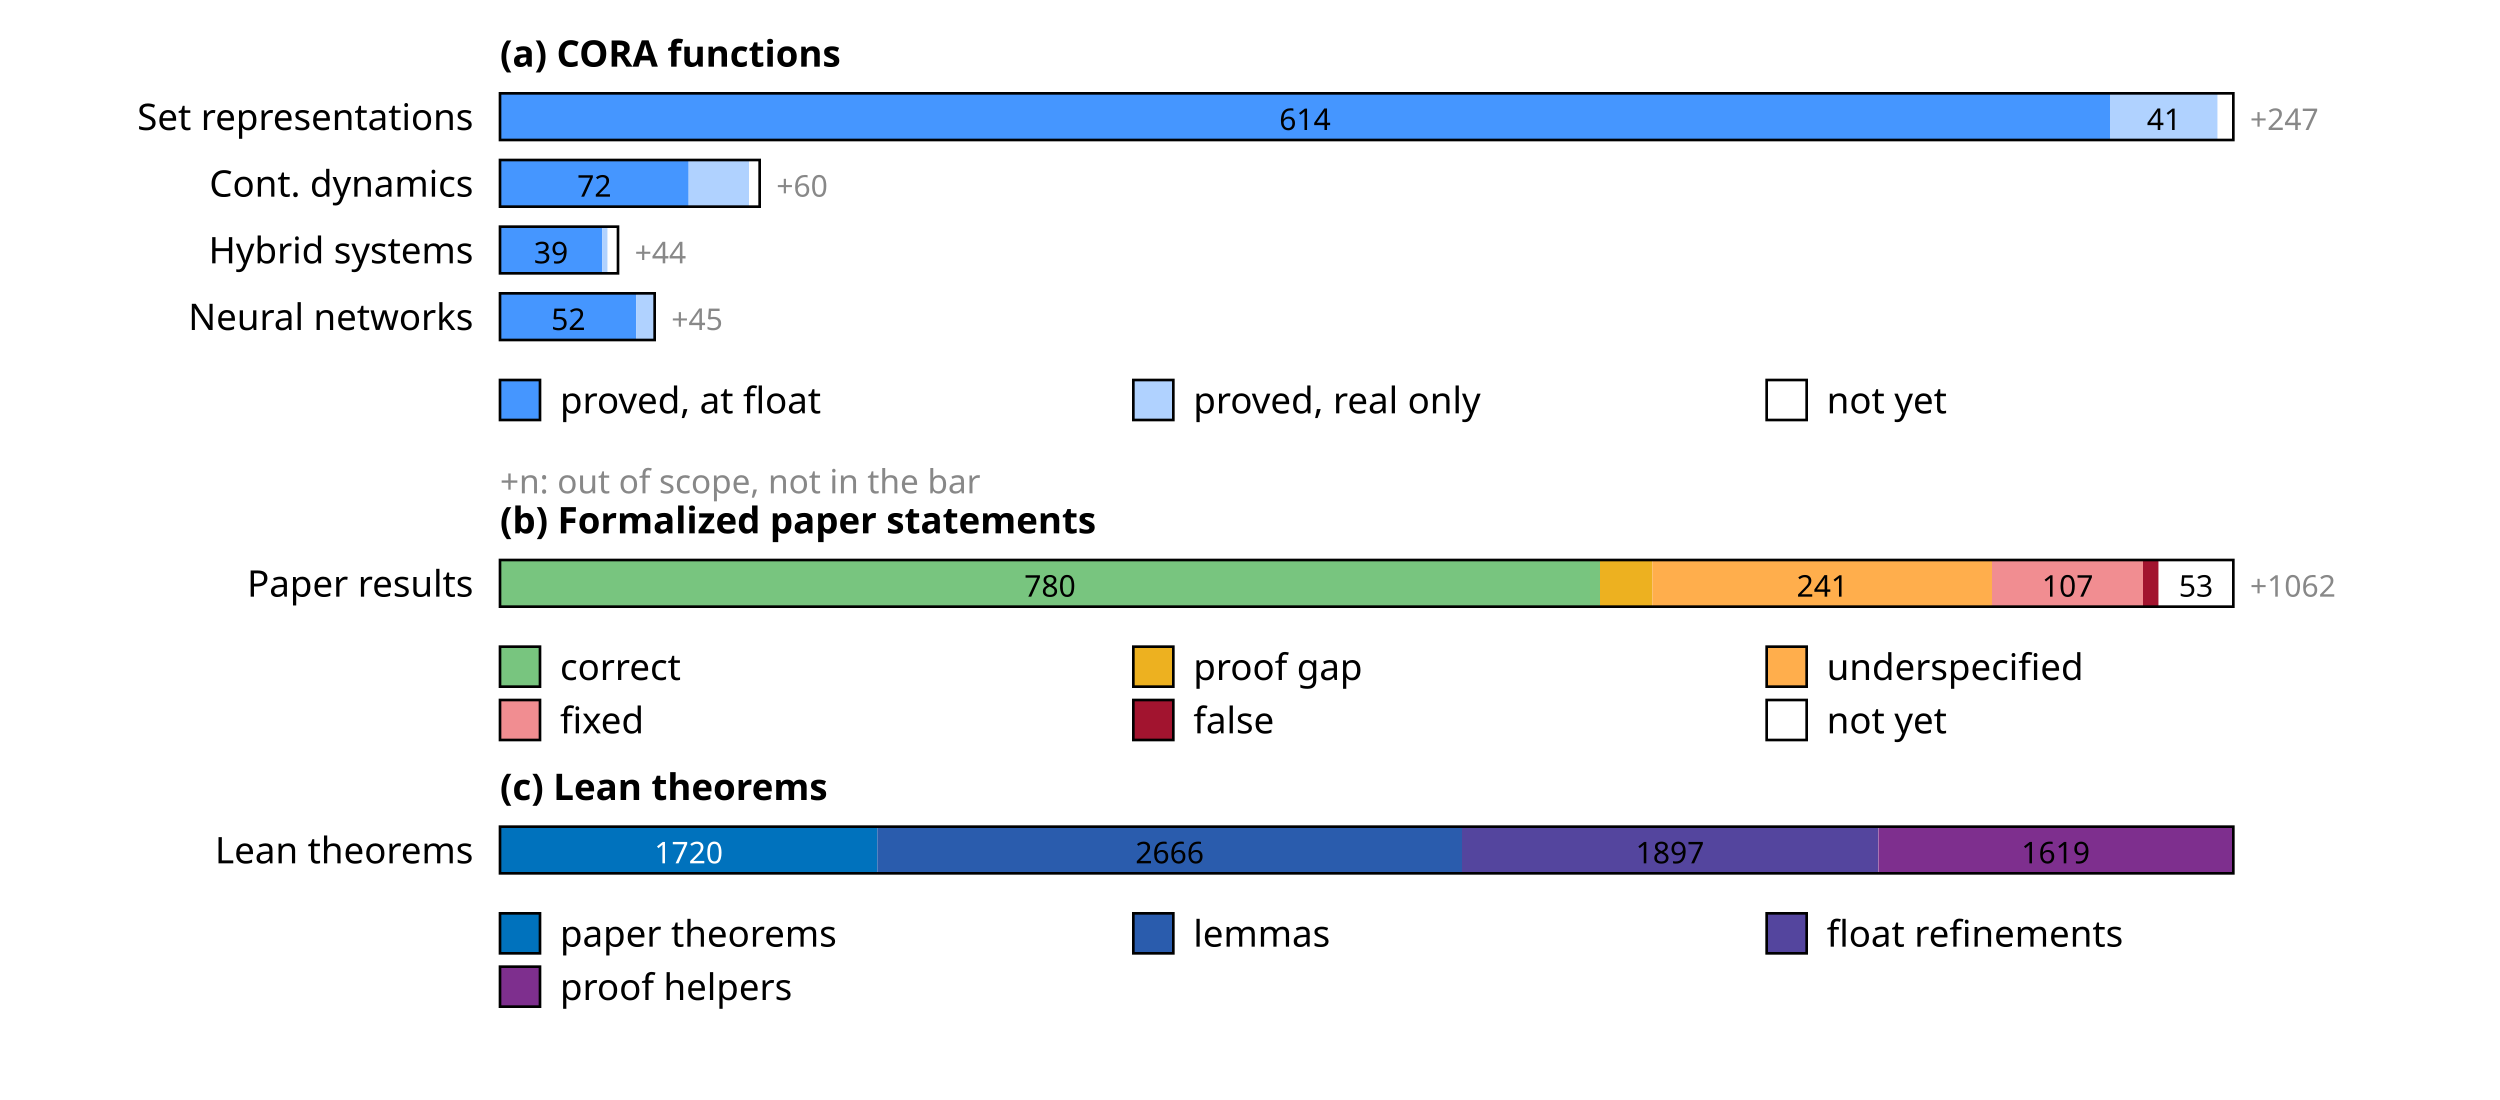
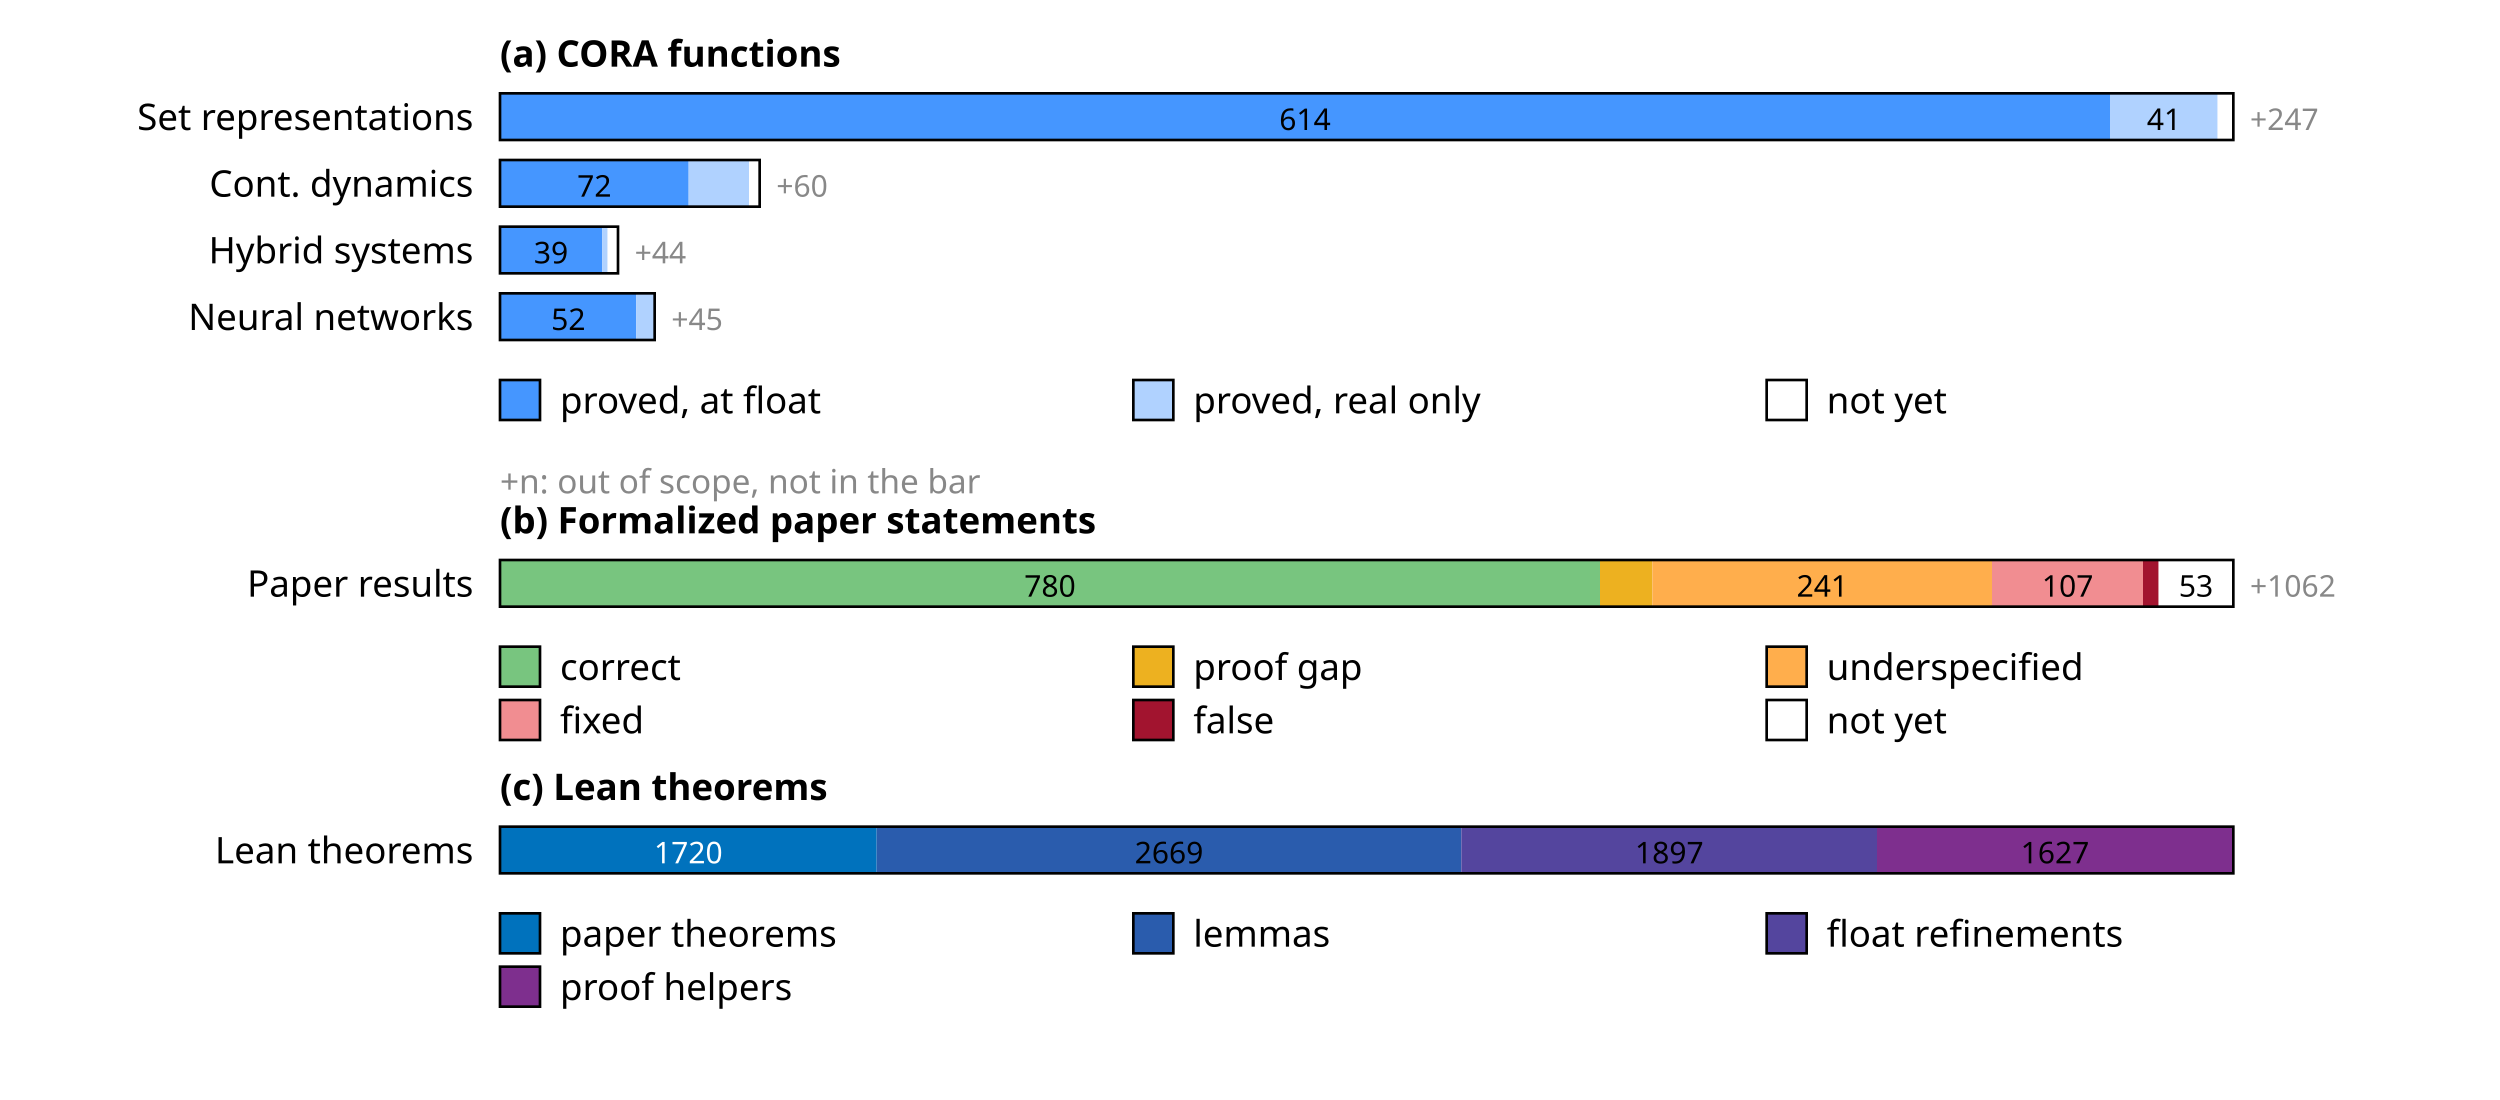
<svg xmlns="http://www.w3.org/2000/svg" width="750" height="330" font-family="sans-serif" font-size="11">
  <rect width="100%" height="100%" fill="white" />
  <text x="150" y="20" font-weight="bold">(a) CORA functions</text>
  <text x="142" y="39" text-anchor="end">Set representations</text>
  <rect x="150.0" y="28" width="483.0" height="14" fill="rgb(69,150,255)" />
  <text x="391.5" y="39" text-anchor="middle" font-size="9" fill="#000">614</text>
  <rect x="633.0" y="28" width="32.3" height="14" fill="rgb(176,210,255)" />
  <text x="649.2" y="39" text-anchor="middle" font-size="9" fill="#000">41</text>
  <rect x="665.3" y="28" width="4.7" height="14" fill="rgb(255,255,255)" />
  <rect x="150" y="28" width="520.0" height="14" fill="none" stroke="#000" stroke-width="0.8" />
  <text x="675.0" y="39" font-size="9" fill="#888">+247</text>
  <text x="142" y="59" text-anchor="end">Cont. dynamics</text>
  <rect x="150.0" y="48" width="56.6" height="14" fill="rgb(69,150,255)" />
  <text x="178.3" y="59" text-anchor="middle" font-size="9" fill="#000">72</text>
  <rect x="206.6" y="48" width="18.1" height="14" fill="rgb(176,210,255)" />
  <rect x="224.7" y="48" width="3.1" height="14" fill="rgb(255,255,255)" />
  <rect x="150" y="48" width="77.9" height="14" fill="none" stroke="#000" stroke-width="0.8" />
  <text x="232.9" y="59" font-size="9" fill="#888">+60</text>
  <text x="142" y="79" text-anchor="end">Hybrid systems</text>
  <rect x="150.0" y="68" width="30.7" height="14" fill="rgb(69,150,255)" />
  <text x="165.3" y="79" text-anchor="middle" font-size="9" fill="#000">39</text>
  <rect x="180.7" y="68" width="1.6" height="14" fill="rgb(176,210,255)" />
  <rect x="182.3" y="68" width="3.1" height="14" fill="rgb(255,255,255)" />
  <rect x="150" y="68" width="35.4" height="14" fill="none" stroke="#000" stroke-width="0.8" />
  <text x="190.4" y="79" font-size="9" fill="#888">+44</text>
  <text x="142" y="99" text-anchor="end">Neural networks</text>
  <rect x="150.0" y="88" width="40.9" height="14" fill="rgb(69,150,255)" />
  <text x="170.5" y="99" text-anchor="middle" font-size="9" fill="#000">52</text>
  <rect x="190.9" y="88" width="5.5" height="14" fill="rgb(176,210,255)" />
  <rect x="150" y="88" width="46.4" height="14" fill="none" stroke="#000" stroke-width="0.8" />
  <text x="201.4" y="99" font-size="9" fill="#888">+45</text>
  <rect x="150" y="114" width="12" height="12" fill="rgb(69,150,255)" stroke="#000" stroke-width="0.8" />
  <text x="168" y="124">proved, at float</text>
  <rect x="340" y="114" width="12" height="12" fill="rgb(176,210,255)" stroke="#000" stroke-width="0.8" />
  <text x="358" y="124">proved, real only</text>
  <rect x="530" y="114" width="12" height="12" fill="rgb(255,255,255)" stroke="#000" stroke-width="0.8" />
  <text x="548" y="124">not yet</text>
  <text x="150" y="148" font-size="10" fill="#888">+n: out of scope, not in the bar</text>
  <text x="150" y="160" font-weight="bold">(b) Formalized paper statements</text>
  <text x="142" y="179" text-anchor="end">Paper results</text>
  <rect x="150.0" y="168" width="330.0" height="14" fill="rgb(120,197,127)" />
  <text x="315.0" y="179" text-anchor="middle" font-size="9" fill="#000">780</text>
  <rect x="480.0" y="168" width="15.7" height="14" fill="rgb(237,177,32)" />
  <rect x="495.7" y="168" width="102.0" height="14" fill="rgb(255,174,76)" />
  <text x="546.7" y="179" text-anchor="middle" font-size="9" fill="#000">241</text>
  <rect x="597.6" y="168" width="45.3" height="14" fill="rgb(241,141,145)" />
  <text x="620.3" y="179" text-anchor="middle" font-size="9" fill="#000">107</text>
  <rect x="642.9" y="168" width="4.7" height="14" fill="rgb(162,20,47)" />
  <rect x="647.6" y="168" width="22.4" height="14" fill="rgb(255,255,255)" />
  <text x="658.8" y="179" text-anchor="middle" font-size="9" fill="#000">53</text>
  <rect x="150" y="168" width="520.0" height="14" fill="none" stroke="#000" stroke-width="0.8" />
  <text x="675.0" y="179" font-size="9" fill="#888">+1062</text>
  <rect x="150" y="194" width="12" height="12" fill="rgb(120,197,127)" stroke="#000" stroke-width="0.8" />
  <text x="168" y="204">correct</text>
  <rect x="340" y="194" width="12" height="12" fill="rgb(237,177,32)" stroke="#000" stroke-width="0.8" />
  <text x="358" y="204">proof gap</text>
  <rect x="530" y="194" width="12" height="12" fill="rgb(255,174,76)" stroke="#000" stroke-width="0.8" />
  <text x="548" y="204">underspecified</text>
  <rect x="150" y="210" width="12" height="12" fill="rgb(241,141,145)" stroke="#000" stroke-width="0.8" />
  <text x="168" y="220">fixed</text>
  <rect x="340" y="210" width="12" height="12" fill="rgb(162,20,47)" stroke="#000" stroke-width="0.8" />
  <text x="358" y="220">false</text>
  <rect x="530" y="210" width="12" height="12" fill="rgb(255,255,255)" stroke="#000" stroke-width="0.8" />
  <text x="548" y="220">not yet</text>
  <text x="150" y="240" font-weight="bold">(c) Lean theorems</text>
  <text x="142" y="259" text-anchor="end">Lean theorems</text>
-   <rect x="150.0" y="248" width="113.2" height="14" fill="rgb(0,114,189)" />
-   <text x="206.6" y="259" text-anchor="middle" font-size="9" fill="#fff">1720</text>
-   <rect x="263.2" y="248" width="175.4" height="14" fill="rgb(42,92,173)" />
-   <text x="350.9" y="259" text-anchor="middle" font-size="9" fill="#000">2666</text>
-   <rect x="438.6" y="248" width="124.8" height="14" fill="rgb(84,69,158)" />
-   <text x="501.0" y="259" text-anchor="middle" font-size="9" fill="#000">1897</text>
-   <rect x="563.5" y="248" width="106.5" height="14" fill="rgb(126,47,142)" />
-   <text x="616.7" y="259" text-anchor="middle" font-size="9" fill="#000">1619</text>
+   <rect x="150.0" y="248" width="113.0" height="14" fill="rgb(0,114,189)" />
+   <text x="206.5" y="259" text-anchor="middle" font-size="9" fill="#fff">1720</text>
+   <rect x="263.0" y="248" width="175.4" height="14" fill="rgb(42,92,173)" />
+   <text x="350.7" y="259" text-anchor="middle" font-size="9" fill="#000">2669</text>
+   <rect x="438.4" y="248" width="124.7" height="14" fill="rgb(84,69,158)" />
+   <text x="500.8" y="259" text-anchor="middle" font-size="9" fill="#000">1897</text>
+   <rect x="563.1" y="248" width="106.9" height="14" fill="rgb(126,47,142)" />
+   <text x="616.5" y="259" text-anchor="middle" font-size="9" fill="#000">1627</text>
  <rect x="150" y="248" width="520.0" height="14" fill="none" stroke="#000" stroke-width="0.8" />
  <rect x="150" y="274" width="12" height="12" fill="rgb(0,114,189)" stroke="#000" stroke-width="0.8" />
  <text x="168" y="284">paper theorems</text>
  <rect x="340" y="274" width="12" height="12" fill="rgb(42,92,173)" stroke="#000" stroke-width="0.8" />
  <text x="358" y="284">lemmas</text>
  <rect x="530" y="274" width="12" height="12" fill="rgb(84,69,158)" stroke="#000" stroke-width="0.8" />
  <text x="548" y="284">float refinements</text>
  <rect x="150" y="290" width="12" height="12" fill="rgb(126,47,142)" stroke="#000" stroke-width="0.8" />
  <text x="168" y="300">proof helpers</text>
</svg>
